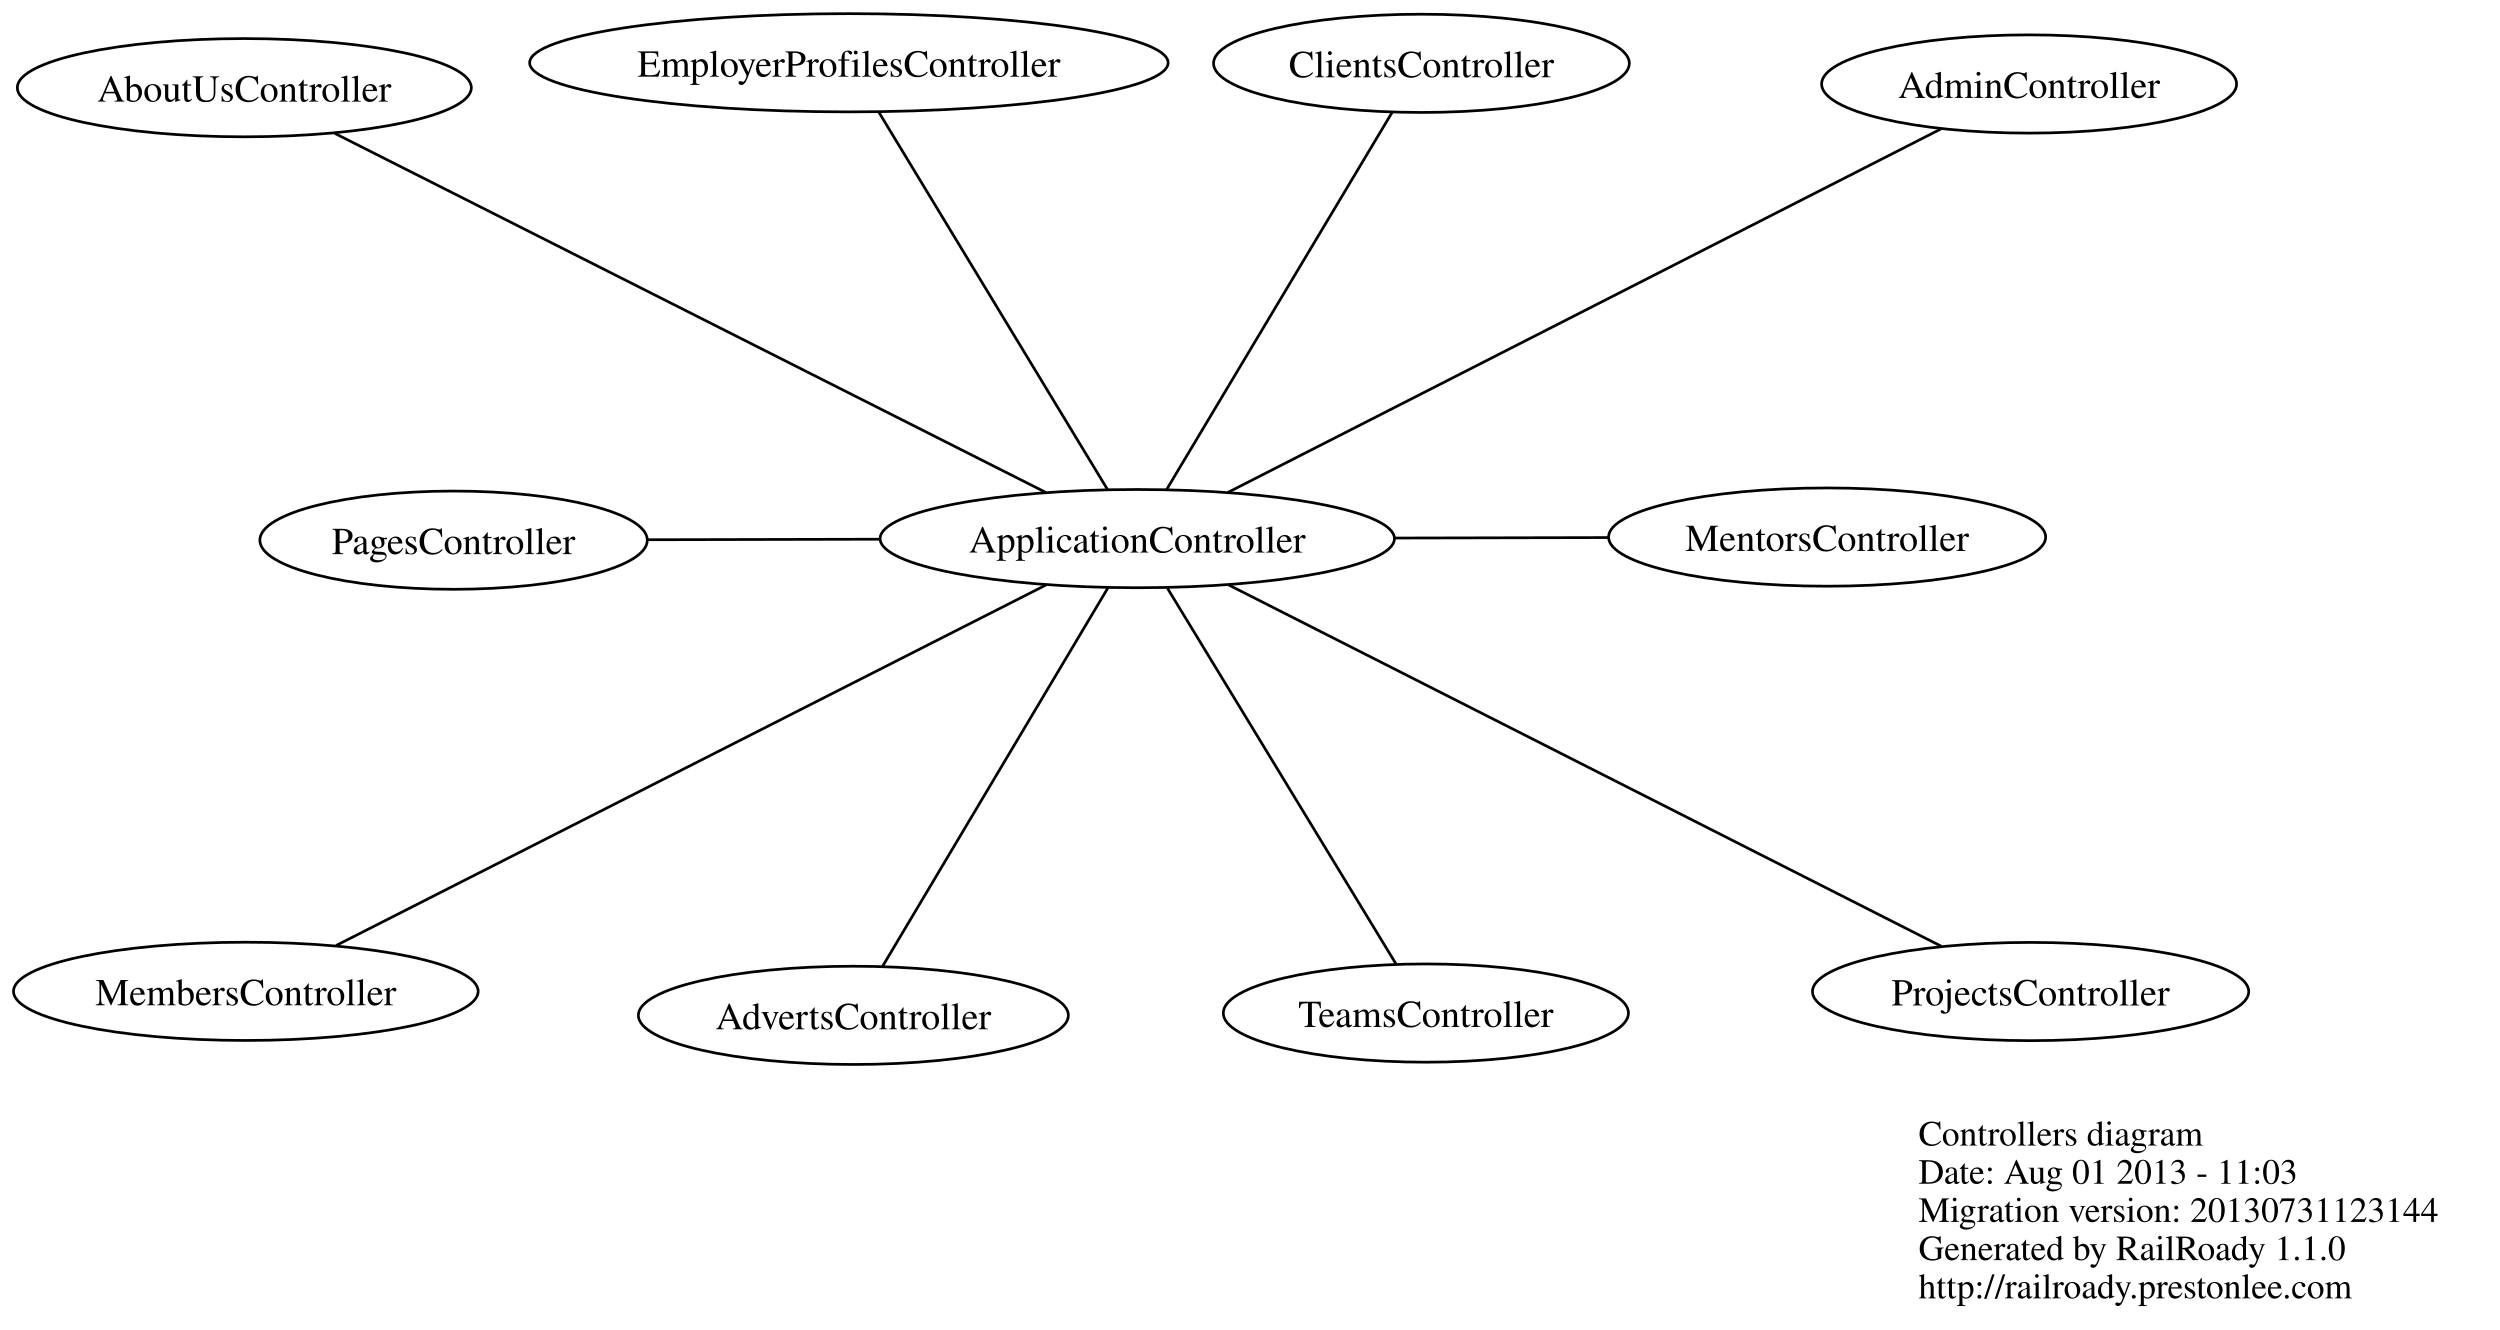
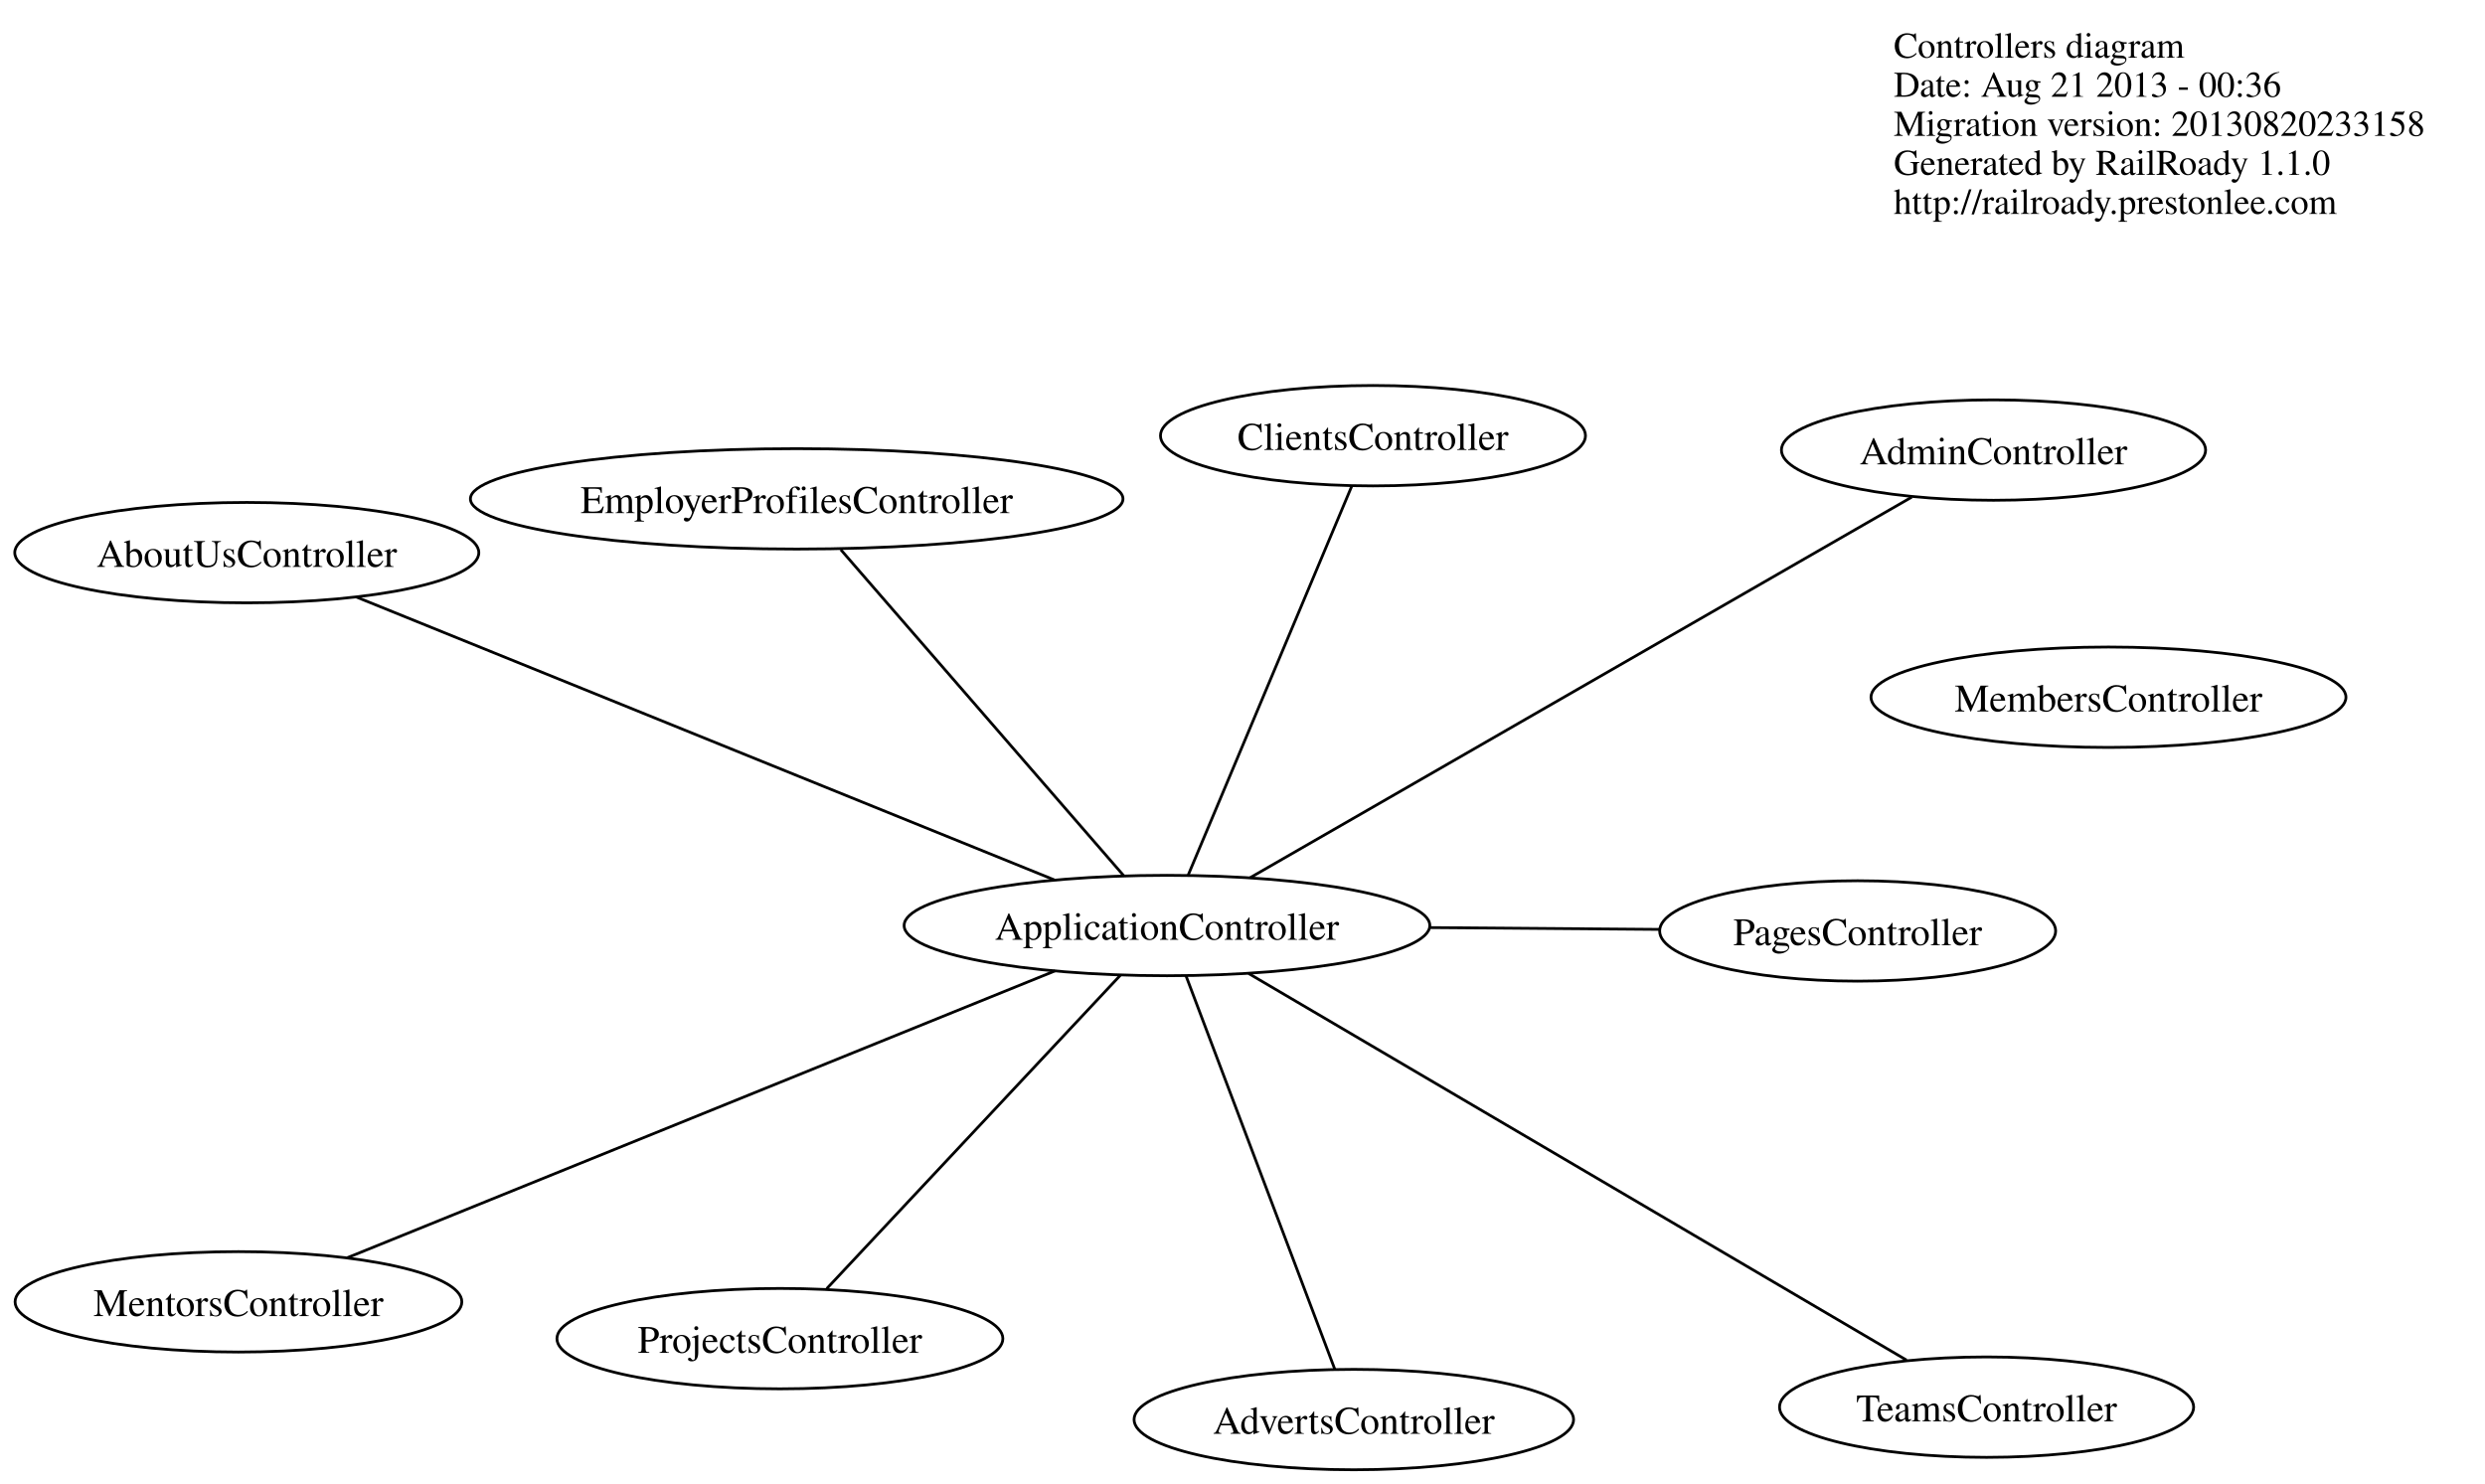
- <svg xmlns="http://www.w3.org/2000/svg" width="916pt" height="487pt" viewBox="0.00 0.00 916.00 487.09">
-   <g id="graph1" class="graph" transform="scale(1 1) rotate(0) translate(4 483.093)">
-     <polygon fill="white" stroke="white" points="-4,5 -4,-483.093 913,-483.093 913,5 -4,5" />
+ <svg xmlns="http://www.w3.org/2000/svg" width="891pt" height="532pt" viewBox="0.00 0.00 891.00 532.00">
+   <g id="graph1" class="graph" transform="scale(1 1) rotate(0) translate(4 528)">
+     <polygon fill="white" stroke="white" points="-4,5 -4,-528 888,-528 888,5 -4,5" />
    <g id="node1" class="node">
-       <text text-anchor="start" x="699" y="-63.3" font-family="Times,serif" font-size="13.00">Controllers diagram</text>
-       <text text-anchor="start" x="699" y="-49.3" font-family="Times,serif" font-size="13.00">Date: Aug 01 2013 - 11:03</text>
-       <text text-anchor="start" x="699" y="-35.3" font-family="Times,serif" font-size="13.00">Migration version: 20130731123144</text>
-       <text text-anchor="start" x="699" y="-21.3" font-family="Times,serif" font-size="13.00">Generated by RailRoady 1.1.0</text>
-       <text text-anchor="start" x="699" y="-7.3" font-family="Times,serif" font-size="13.00">http://railroady.prestonlee.com</text>
+       <text text-anchor="start" x="675" y="-507.3" font-family="Times,serif" font-size="13.00">Controllers diagram</text>
+       <text text-anchor="start" x="675" y="-493.3" font-family="Times,serif" font-size="13.00">Date: Aug 21 2013 - 00:36</text>
+       <text text-anchor="start" x="675" y="-479.3" font-family="Times,serif" font-size="13.00">Migration version: 20130820233158</text>
+       <text text-anchor="start" x="675" y="-465.3" font-family="Times,serif" font-size="13.00">Generated by RailRoady 1.1.0</text>
+       <text text-anchor="start" x="675" y="-451.3" font-family="Times,serif" font-size="13.00">http://railroady.prestonlee.com</text>
    </g>
    <g id="node2" class="node">
-       <ellipse fill="none" stroke="black" cx="85.447" cy="-450.956" rx="83.193" ry="18" />
-       <text text-anchor="middle" x="85.447" y="-445.856" font-family="Times,serif" font-size="14.00">AboutUsController</text>
+       <ellipse fill="none" stroke="black" cx="84.486" cy="-329.845" rx="83.193" ry="18" />
+       <text text-anchor="middle" x="84.486" y="-324.745" font-family="Times,serif" font-size="14.00">AboutUsController</text>
    </g>
    <g id="node3" class="node">
-       <ellipse fill="none" stroke="black" cx="739.517" cy="-452.313" rx="76.043" ry="18" />
-       <text text-anchor="middle" x="739.517" y="-447.213" font-family="Times,serif" font-size="14.00">AdminController</text>
+       <ellipse fill="none" stroke="black" cx="710.779" cy="-366.62" rx="76.043" ry="18" />
+       <text text-anchor="middle" x="710.779" y="-361.52" font-family="Times,serif" font-size="14.00">AdminController</text>
    </g>
    <g id="node4" class="node">
-       <ellipse fill="none" stroke="black" cx="308.645" cy="-111" rx="78.794" ry="18" />
-       <text text-anchor="middle" x="308.645" y="-105.9" font-family="Times,serif" font-size="14.00">AdvertsController</text>
+       <ellipse fill="none" stroke="black" cx="481.416" cy="-19" rx="78.794" ry="18" />
+       <text text-anchor="middle" x="481.416" y="-13.9" font-family="Times,serif" font-size="14.00">AdvertsController</text>
    </g>
    <g id="node5" class="node">
-       <ellipse fill="none" stroke="black" cx="412.687" cy="-285.709" rx="94.242" ry="18" />
-       <text text-anchor="middle" x="412.687" y="-280.609" font-family="Times,serif" font-size="14.00">ApplicationController</text>
+       <ellipse fill="none" stroke="black" cx="414.418" cy="-196.143" rx="94.242" ry="18" />
+       <text text-anchor="middle" x="414.418" y="-191.043" font-family="Times,serif" font-size="14.00">ApplicationController</text>
    </g>
    <g id="edge2" class="edge">
-       <path fill="none" stroke="black" d="M379.205,-302.616C316.327,-334.368 181.293,-402.557 118.638,-434.196" />
+       <path fill="none" stroke="black" d="M373.962,-212.538C310.123,-238.408 186.809,-288.38 123.731,-313.941" />
    </g>
    <g id="edge4" class="edge">
-       <path fill="none" stroke="black" d="M445.824,-302.6C508.79,-334.698 644.985,-404.125 707.261,-435.87" />
+       <path fill="none" stroke="black" d="M444.191,-213.27C501.143,-246.031 624.873,-317.204 681.465,-349.758" />
    </g>
    <g id="edge6" class="edge">
-       <path fill="none" stroke="black" d="M401.945,-267.67C381.956,-234.104 339.274,-162.432 319.329,-128.941" />
+       <path fill="none" stroke="black" d="M421.211,-178.183C434.052,-144.231 461.75,-70.997 474.605,-37.008" />
    </g>
    <g id="node6" class="node">
-       <ellipse fill="none" stroke="black" cx="516.827" cy="-459.885" rx="76.192" ry="18" />
-       <text text-anchor="middle" x="516.827" y="-454.785" font-family="Times,serif" font-size="14.00">ClientsController</text>
+       <ellipse fill="none" stroke="black" cx="488.282" cy="-371.777" rx="76.192" ry="18" />
+       <text text-anchor="middle" x="488.282" y="-366.677" font-family="Times,serif" font-size="14.00">ClientsController</text>
    </g>
    <g id="edge8" class="edge">
-       <path fill="none" stroke="black" d="M423.44,-303.693C443.447,-337.156 486.17,-408.61 506.133,-441.999" />
+       <path fill="none" stroke="black" d="M422.045,-214.278C436.236,-248.021 466.538,-320.073 480.697,-353.742" />
    </g>
    <g id="node7" class="node">
-       <ellipse fill="none" stroke="black" cx="307.006" cy="-460.093" rx="116.99" ry="18" />
-       <text text-anchor="middle" x="307.006" y="-454.993" font-family="Times,serif" font-size="14.00">EmployerProfilesController</text>
+       <ellipse fill="none" stroke="black" cx="281.656" cy="-349.127" rx="116.99" ry="18" />
+       <text text-anchor="middle" x="281.656" y="-344.027" font-family="Times,serif" font-size="14.00">EmployerProfilesController</text>
    </g>
    <g id="edge10" class="edge">
-       <path fill="none" stroke="black" d="M401.775,-303.714C381.524,-337.13 338.342,-408.385 318.017,-441.924" />
+       <path fill="none" stroke="black" d="M398.929,-213.992C373.484,-243.313 323.106,-301.364 297.458,-330.918" />
+     </g>
+     <g id="node9" class="node">
+       <ellipse fill="none" stroke="black" cx="81.5" cy="-61.211" rx="80.092" ry="18" />
+       <text text-anchor="middle" x="81.5" y="-56.111" font-family="Times,serif" font-size="14.00">MentorsController</text>
+     </g>
+     <g id="edge12" class="edge">
+       <path fill="none" stroke="black" d="M374.26,-179.867C309.84,-153.757 184.194,-102.833 120.51,-77.022" />
+     </g>
+     <g id="node10" class="node">
+       <ellipse fill="none" stroke="black" cx="662.062" cy="-194.197" rx="70.994" ry="18" />
+       <text text-anchor="middle" x="662.062" y="-189.097" font-family="Times,serif" font-size="14.00">PagesController</text>
+     </g>
+     <g id="edge14" class="edge">
+       <path fill="none" stroke="black" d="M508.395,-195.405C535.761,-195.19 565.195,-194.959 590.905,-194.756" />
+     </g>
+     <g id="node11" class="node">
+       <ellipse fill="none" stroke="black" cx="275.633" cy="-48.014" rx="79.943" ry="18" />
+       <text text-anchor="middle" x="275.633" y="-42.914" font-family="Times,serif" font-size="14.00">ProjectsController</text>
+     </g>
+     <g id="edge16" class="edge">
+       <path fill="none" stroke="black" d="M397.677,-178.276C371.002,-149.804 319.146,-94.457 292.433,-65.946" />
+     </g>
+     <g id="node12" class="node">
+       <ellipse fill="none" stroke="black" cx="708.29" cy="-23.453" rx="74.242" ry="18" />
+       <text text-anchor="middle" x="708.29" y="-18.353" font-family="Times,serif" font-size="14.00">TeamsController</text>
+     </g>
+     <g id="edge18" class="edge">
+       <path fill="none" stroke="black" d="M443.67,-178.954C500.144,-145.767 623.554,-73.247 679.59,-40.318" />
    </g>
    <g id="node8" class="node">
-       <ellipse fill="none" stroke="black" cx="86" cy="-119.8" rx="85.142" ry="18" />
-       <text text-anchor="middle" x="86" y="-114.7" font-family="Times,serif" font-size="14.00">MembersController</text>
-     </g>
-     <g id="edge12" class="edge">
-       <path fill="none" stroke="black" d="M379.261,-268.733C316.49,-236.855 181.684,-168.393 119.135,-136.628" />
-     </g>
-     <g id="node9" class="node">
-       <ellipse fill="none" stroke="black" cx="665.497" cy="-286.272" rx="80.092" ry="18" />
-       <text text-anchor="middle" x="665.497" y="-281.172" font-family="Times,serif" font-size="14.00">MentorsController</text>
-     </g>
-     <g id="edge14" class="edge">
-       <path fill="none" stroke="black" d="M506.824,-285.918C532.655,-285.976 560.413,-286.038 585.376,-286.093" />
-     </g>
-     <g id="node10" class="node">
-       <ellipse fill="none" stroke="black" cx="162.136" cy="-285.134" rx="70.994" ry="18" />
-       <text text-anchor="middle" x="162.136" y="-280.034" font-family="Times,serif" font-size="14.00">PagesController</text>
-     </g>
-     <g id="edge16" class="edge">
-       <path fill="none" stroke="black" d="M318.678,-285.493C290.351,-285.428 259.746,-285.358 233.175,-285.297" />
-     </g>
-     <g id="node11" class="node">
-       <ellipse fill="none" stroke="black" cx="740.066" cy="-119.728" rx="79.943" ry="18" />
-       <text text-anchor="middle" x="740.066" y="-114.628" font-family="Times,serif" font-size="14.00">ProjectsController</text>
-     </g>
-     <g id="edge18" class="edge">
-       <path fill="none" stroke="black" d="M446.184,-268.726C509.251,-236.751 644.88,-167.987 707.346,-136.316" />
-     </g>
-     <g id="node12" class="node">
-       <ellipse fill="none" stroke="black" cx="518.452" cy="-111.837" rx="74.242" ry="18" />
-       <text text-anchor="middle" x="518.452" y="-106.737" font-family="Times,serif" font-size="14.00">TeamsController</text>
-     </g>
-     <g id="edge20" class="edge">
-       <path fill="none" stroke="black" d="M423.607,-267.756C443.927,-234.352 487.316,-163.022 507.591,-129.692" />
+       <ellipse fill="none" stroke="black" cx="752" cy="-278" rx="85.142" ry="18" />
+       <text text-anchor="middle" x="752" y="-272.9" font-family="Times,serif" font-size="14.00">MembersController</text>
    </g>
  </g>
</svg>
